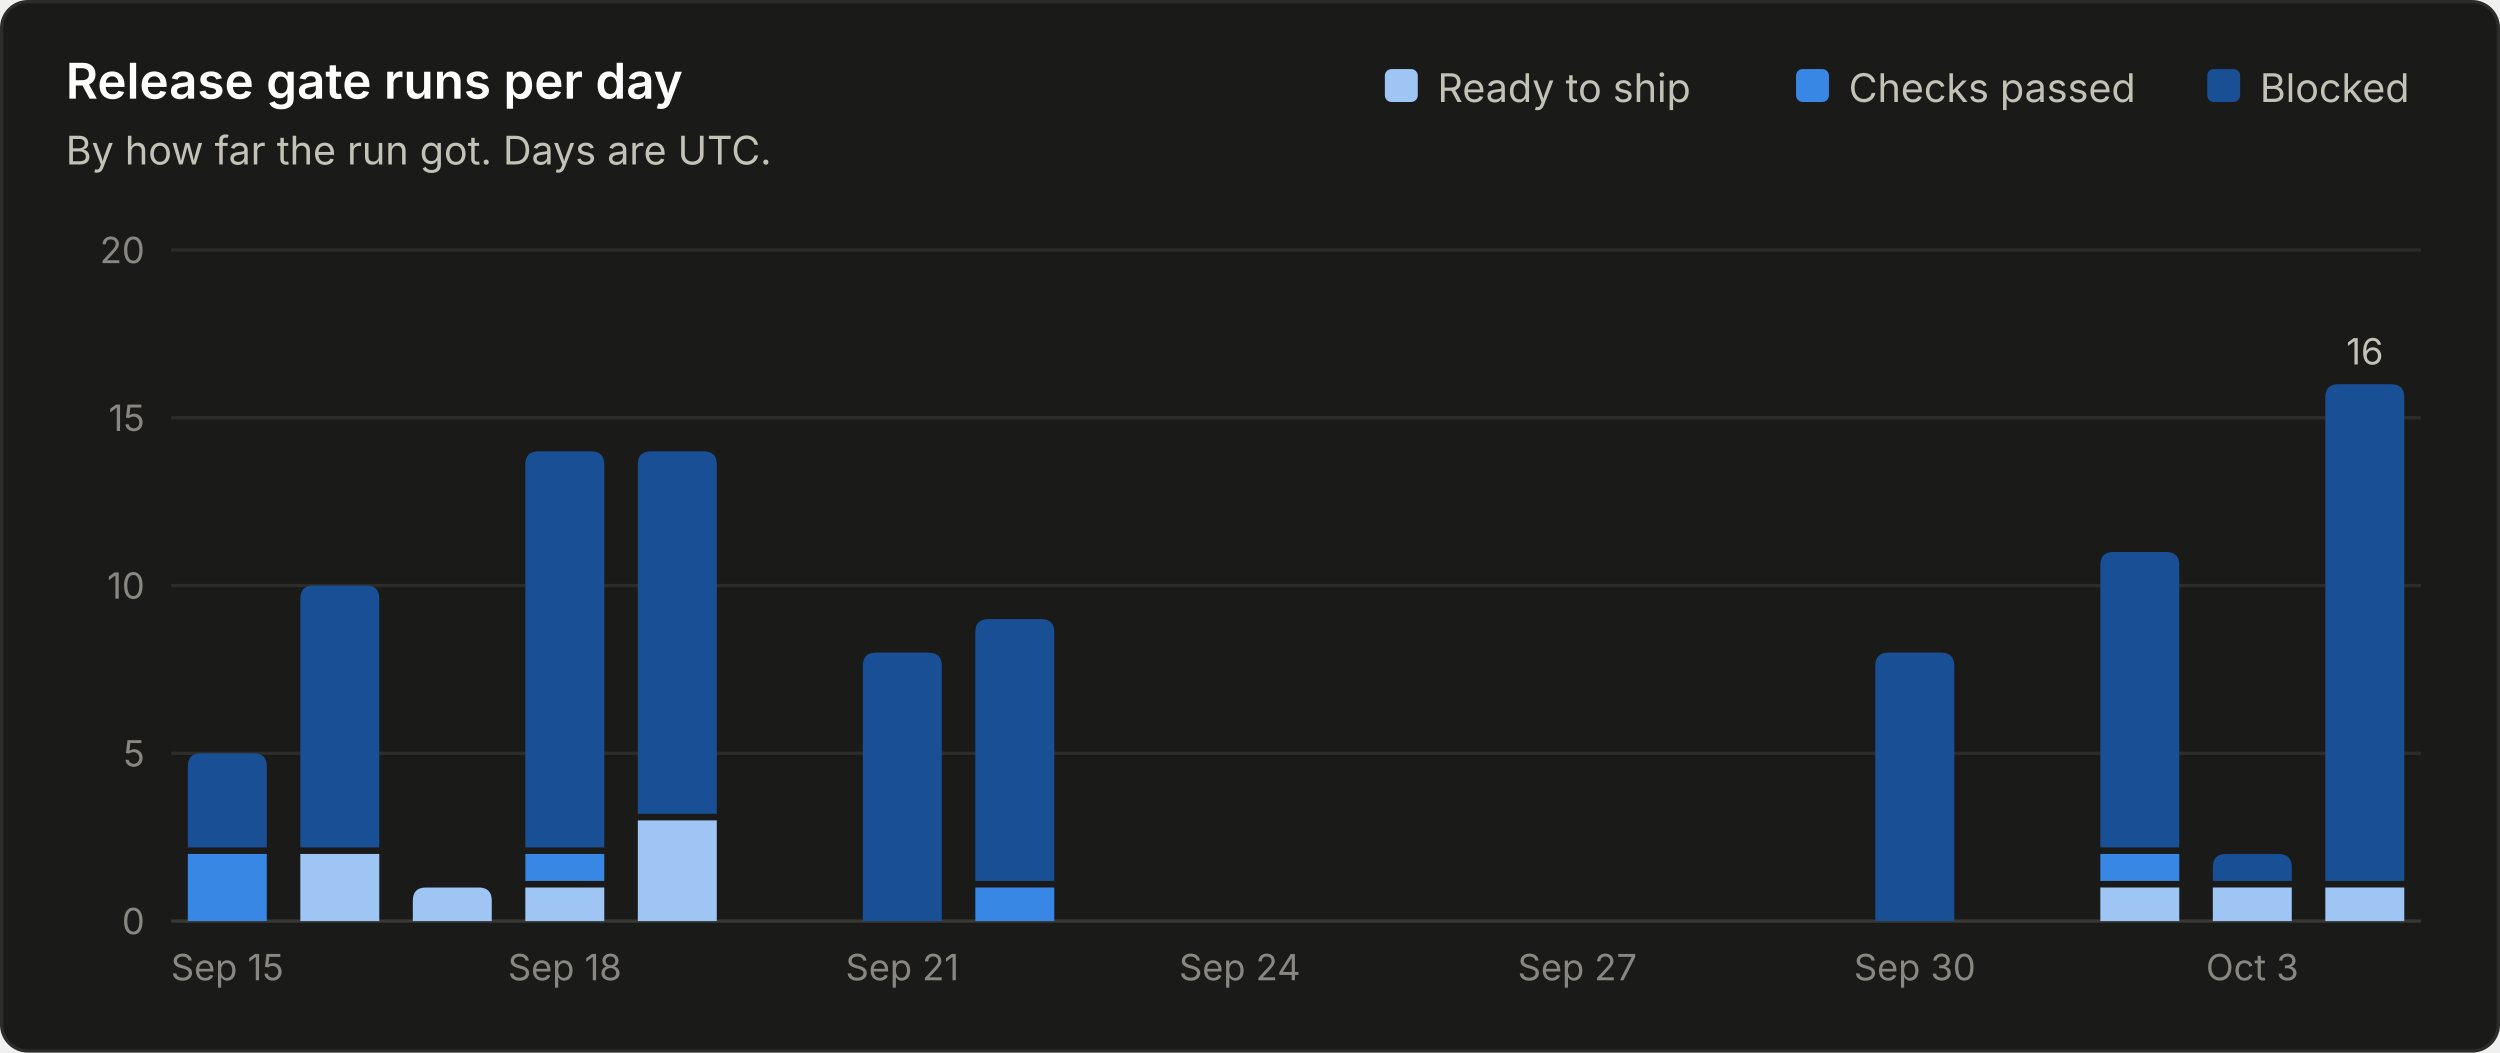
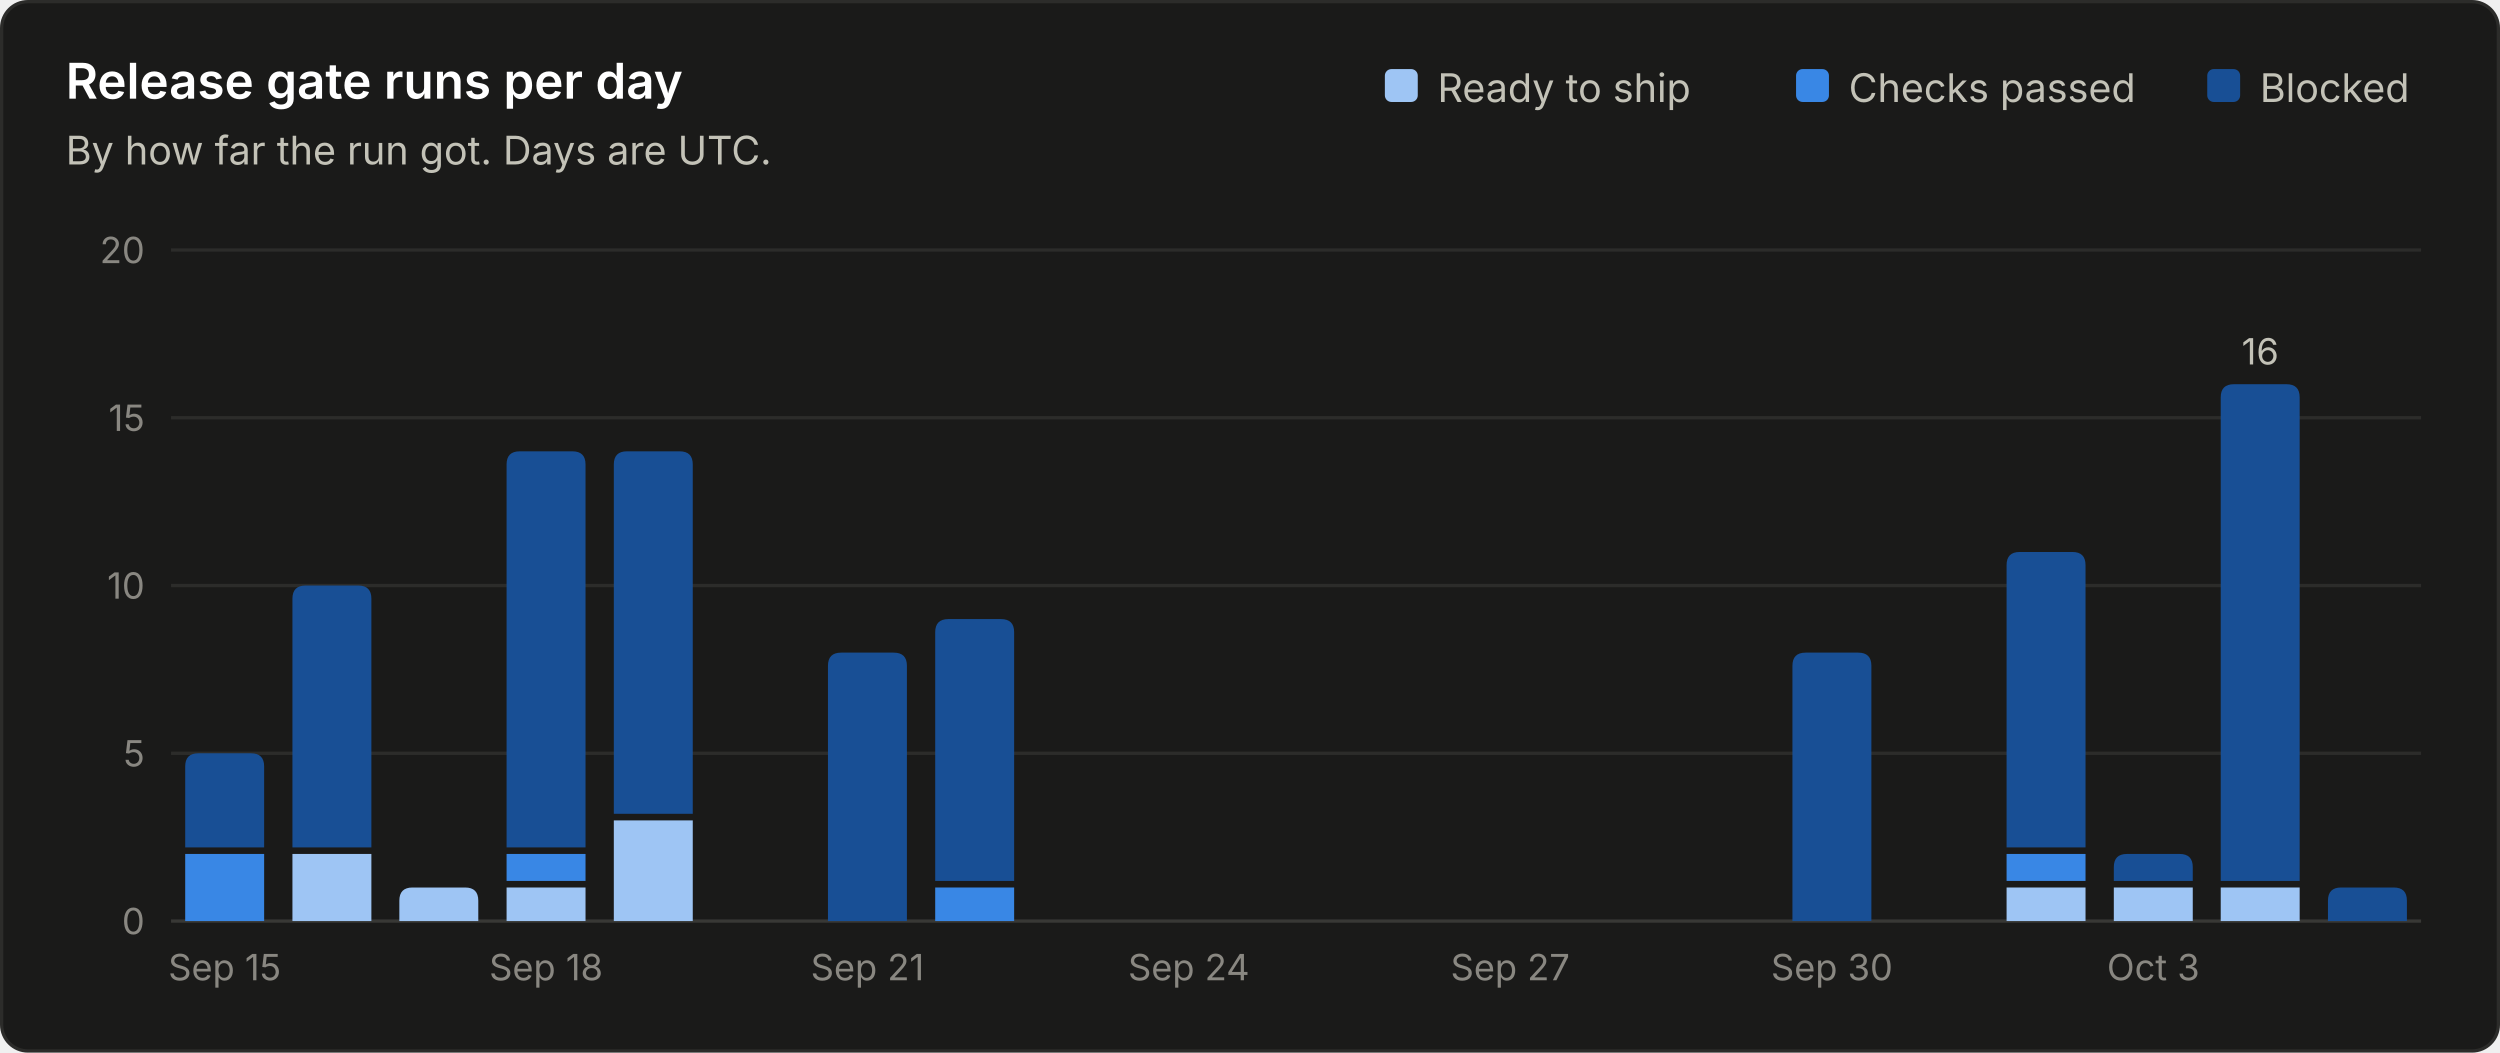
<svg xmlns="http://www.w3.org/2000/svg" viewBox="0 0 760 320" width="760" height="320" role="img" font-family="system-ui, -apple-system, 'Segoe UI', sans-serif">
  <rect x="0.5" y="0.5" width="759" height="319" rx="8" fill="#1a1a19" stroke="#2c2c2a" />
  <text x="20.0" y="30.0" fill="#ffffff" font-size="15" font-weight="600" text-anchor="start">Release gate runs per day</text>
  <text x="20.0" y="50.0" fill="#c3c2b7" font-size="12" font-weight="400" text-anchor="start">By how far the run got. Days are UTC.</text>
  <line x1="52" y1="280.0" x2="736" y2="280.0" stroke="#383835" stroke-width="1" />
  <text x="44.0" y="284.0" fill="#898781" font-size="11" font-weight="400" text-anchor="end">0</text>
  <line x1="52" y1="229.0" x2="736" y2="229.0" stroke="#2c2c2a" stroke-width="1" />
  <text x="44.0" y="233.0" fill="#898781" font-size="11" font-weight="400" text-anchor="end">5</text>
  <line x1="52" y1="178.0" x2="736" y2="178.0" stroke="#2c2c2a" stroke-width="1" />
  <text x="44.0" y="182.0" fill="#898781" font-size="11" font-weight="400" text-anchor="end">10</text>
  <line x1="52" y1="127.0" x2="736" y2="127.0" stroke="#2c2c2a" stroke-width="1" />
  <text x="44.0" y="131.0" fill="#898781" font-size="11" font-weight="400" text-anchor="end">15</text>
  <line x1="52" y1="76.0" x2="736" y2="76.0" stroke="#2c2c2a" stroke-width="1" />
  <text x="44.0" y="80.0" fill="#898781" font-size="11" font-weight="400" text-anchor="end">20</text>
  <text x="687.0" y="31.0" fill="#c3c2b7" font-size="12" font-weight="400" text-anchor="start">Blocked</text>
  <rect x="671.0" y="21" width="10" height="10" rx="2" fill="#184f95" />
  <text x="562.0" y="31.0" fill="#c3c2b7" font-size="12" font-weight="400" text-anchor="start">Checks passed</text>
  <rect x="546.0" y="21" width="10" height="10" rx="2" fill="#3987e5" />
  <text x="437.0" y="31.0" fill="#c3c2b7" font-size="12" font-weight="400" text-anchor="start">Ready to ship</text>
  <rect x="421.0" y="21" width="10" height="10" rx="2" fill="#9ec5f4" />
-   <path d="M57.1 280.0 V259.6 Q57.1 259.6 57.1 259.6 H81.1 Q81.1 259.6 81.1 259.6 V280.0 Z" fill="#3987e5" />
-   <path d="M57.1 257.6 V233.0 Q57.1 229.0 61.1 229.0 H77.1 Q81.1 229.0 81.1 233.0 V257.6 Z" fill="#184f95" />
-   <text x="69.1" y="298.0" fill="#898781" font-size="11" font-weight="400" text-anchor="middle">Sep 15</text>
-   <path d="M91.3 280.0 V259.6 Q91.3 259.6 91.3 259.6 H115.3 Q115.3 259.6 115.3 259.6 V280.0 Z" fill="#9ec5f4" />
-   <path d="M91.3 257.6 V182.0 Q91.3 178.0 95.3 178.0 H111.3 Q115.3 178.0 115.3 182.0 V257.6 Z" fill="#184f95" />
-   <path d="M125.5 280.0 V273.8 Q125.5 269.8 129.5 269.8 H145.5 Q149.5 269.8 149.5 273.8 V280.0 Z" fill="#9ec5f4" />
-   <path d="M159.7 280.0 V269.8 Q159.7 269.8 159.7 269.8 H183.7 Q183.7 269.8 183.7 269.8 V280.0 Z" fill="#9ec5f4" />
-   <path d="M159.7 267.8 V259.6 Q159.7 259.6 159.7 259.6 H183.7 Q183.7 259.6 183.7 259.6 V267.8 Z" fill="#3987e5" />
-   <path d="M159.7 257.6 V141.2 Q159.7 137.2 163.7 137.2 H179.7 Q183.7 137.2 183.7 141.2 V257.6 Z" fill="#184f95" />
-   <text x="171.7" y="298.0" fill="#898781" font-size="11" font-weight="400" text-anchor="middle">Sep 18</text>
-   <path d="M193.9 280.0 V249.4 Q193.9 249.4 193.9 249.4 H217.9 Q217.9 249.4 217.9 249.4 V280.0 Z" fill="#9ec5f4" />
-   <path d="M193.9 247.4 V141.2 Q193.9 137.2 197.9 137.2 H213.9 Q217.9 137.2 217.9 141.2 V247.4 Z" fill="#184f95" />
-   <path d="M262.3 280.0 V202.4 Q262.3 198.4 266.3 198.4 H282.3 Q286.3 198.4 286.3 202.4 V280.0 Z" fill="#184f95" />
-   <text x="274.3" y="298.0" fill="#898781" font-size="11" font-weight="400" text-anchor="middle">Sep 21</text>
-   <path d="M296.5 280.0 V269.8 Q296.5 269.8 296.5 269.8 H320.5 Q320.5 269.8 320.5 269.8 V280.0 Z" fill="#3987e5" />
-   <path d="M296.5 267.8 V192.2 Q296.5 188.2 300.5 188.2 H316.5 Q320.5 188.2 320.5 192.2 V267.8 Z" fill="#184f95" />
-   <text x="376.9" y="298.0" fill="#898781" font-size="11" font-weight="400" text-anchor="middle">Sep 24</text>
-   <text x="479.5" y="298.0" fill="#898781" font-size="11" font-weight="400" text-anchor="middle">Sep 27</text>
-   <path d="M570.1 280.0 V202.4 Q570.1 198.4 574.1 198.4 H590.1 Q594.1 198.4 594.1 202.4 V280.0 Z" fill="#184f95" />
-   <text x="582.1" y="298.0" fill="#898781" font-size="11" font-weight="400" text-anchor="middle">Sep 30</text>
-   <path d="M638.5 280.0 V269.8 Q638.5 269.8 638.5 269.8 H662.5 Q662.5 269.8 662.5 269.8 V280.0 Z" fill="#9ec5f4" />
-   <path d="M638.5 267.8 V259.6 Q638.5 259.6 638.5 259.6 H662.5 Q662.5 259.6 662.5 259.6 V267.8 Z" fill="#3987e5" />
-   <path d="M638.5 257.6 V171.8 Q638.5 167.8 642.5 167.8 H658.5 Q662.5 167.8 662.5 171.8 V257.6 Z" fill="#184f95" />
-   <path d="M672.7 280.0 V269.8 Q672.7 269.8 672.7 269.8 H696.7 Q696.7 269.8 696.7 269.8 V280.0 Z" fill="#9ec5f4" />
-   <path d="M672.7 267.8 V263.6 Q672.7 259.6 676.7 259.6 H692.7 Q696.7 259.6 696.7 263.6 V267.8 Z" fill="#184f95" />
-   <text x="684.7" y="298.0" fill="#898781" font-size="11" font-weight="400" text-anchor="middle">Oct 3</text>
-   <path d="M706.9 280.0 V269.8 Q706.9 269.8 706.9 269.8 H730.9 Q730.9 269.8 730.9 269.8 V280.0 Z" fill="#9ec5f4" />
-   <path d="M706.9 267.8 V120.8 Q706.9 116.8 710.9 116.8 H726.9 Q730.9 116.8 730.9 120.8 V267.8 Z" fill="#184f95" />
-   <text x="718.9" y="110.8" fill="#c3c2b7" font-size="11" font-weight="400" text-anchor="middle">16</text>
+   <path d="M56.3 280.0 V259.6 Q56.3 259.6 56.3 259.6 H80.3 Q80.3 259.6 80.3 259.6 V280.0 Z" fill="#3987e5" />
+   <path d="M56.3 257.6 V233.0 Q56.3 229.0 60.3 229.0 H76.3 Q80.3 229.0 80.3 233.0 V257.6 Z" fill="#184f95" />
+   <text x="68.3" y="298.0" fill="#898781" font-size="11" font-weight="400" text-anchor="middle">Sep 15</text>
+   <path d="M88.9 280.0 V259.6 Q88.9 259.6 88.9 259.6 H112.9 Q112.9 259.6 112.9 259.6 V280.0 Z" fill="#9ec5f4" />
+   <path d="M88.9 257.6 V182.0 Q88.9 178.0 92.9 178.0 H108.9 Q112.9 178.0 112.9 182.0 V257.6 Z" fill="#184f95" />
+   <path d="M121.4 280.0 V273.8 Q121.4 269.8 125.4 269.8 H141.4 Q145.4 269.8 145.4 273.8 V280.0 Z" fill="#9ec5f4" />
+   <path d="M154.0 280.0 V269.8 Q154.0 269.8 154.0 269.8 H178.0 Q178.0 269.8 178.0 269.8 V280.0 Z" fill="#9ec5f4" />
+   <path d="M154.0 267.8 V259.6 Q154.0 259.6 154.0 259.6 H178.0 Q178.0 259.6 178.0 259.6 V267.8 Z" fill="#3987e5" />
+   <path d="M154.0 257.6 V141.2 Q154.0 137.2 158.0 137.2 H174.0 Q178.0 137.2 178.0 141.2 V257.6 Z" fill="#184f95" />
+   <text x="166.0" y="298.0" fill="#898781" font-size="11" font-weight="400" text-anchor="middle">Sep 18</text>
+   <path d="M186.6 280.0 V249.4 Q186.6 249.4 186.6 249.4 H210.6 Q210.6 249.4 210.6 249.4 V280.0 Z" fill="#9ec5f4" />
+   <path d="M186.6 247.4 V141.2 Q186.6 137.2 190.6 137.2 H206.6 Q210.6 137.2 210.6 141.2 V247.4 Z" fill="#184f95" />
+   <path d="M251.7 280.0 V202.4 Q251.7 198.4 255.7 198.4 H271.7 Q275.7 198.4 275.7 202.4 V280.0 Z" fill="#184f95" />
+   <text x="263.7" y="298.0" fill="#898781" font-size="11" font-weight="400" text-anchor="middle">Sep 21</text>
+   <path d="M284.3 280.0 V269.8 Q284.3 269.8 284.3 269.8 H308.3 Q308.3 269.8 308.3 269.8 V280.0 Z" fill="#3987e5" />
+   <path d="M284.3 267.8 V192.2 Q284.3 188.2 288.3 188.2 H304.3 Q308.3 188.2 308.3 192.2 V267.8 Z" fill="#184f95" />
+   <text x="361.4" y="298.0" fill="#898781" font-size="11" font-weight="400" text-anchor="middle">Sep 24</text>
+   <text x="459.1" y="298.0" fill="#898781" font-size="11" font-weight="400" text-anchor="middle">Sep 27</text>
+   <path d="M544.9 280.0 V202.4 Q544.9 198.4 548.9 198.4 H564.9 Q568.9 198.4 568.9 202.4 V280.0 Z" fill="#184f95" />
+   <text x="556.9" y="298.0" fill="#898781" font-size="11" font-weight="400" text-anchor="middle">Sep 30</text>
+   <path d="M610.0 280.0 V269.8 Q610.0 269.8 610.0 269.8 H634.0 Q634.0 269.8 634.0 269.8 V280.0 Z" fill="#9ec5f4" />
+   <path d="M610.0 267.8 V259.6 Q610.0 259.6 610.0 259.6 H634.0 Q634.0 259.6 634.0 259.6 V267.8 Z" fill="#3987e5" />
+   <path d="M610.0 257.6 V171.8 Q610.0 167.8 614.0 167.8 H630.0 Q634.0 167.8 634.0 171.8 V257.6 Z" fill="#184f95" />
+   <path d="M642.6 280.0 V269.8 Q642.6 269.8 642.6 269.8 H666.6 Q666.6 269.8 666.6 269.8 V280.0 Z" fill="#9ec5f4" />
+   <path d="M642.6 267.8 V263.6 Q642.6 259.6 646.6 259.6 H662.6 Q666.6 259.6 666.6 263.6 V267.8 Z" fill="#184f95" />
+   <text x="654.6" y="298.0" fill="#898781" font-size="11" font-weight="400" text-anchor="middle">Oct 3</text>
+   <path d="M675.1 280.0 V269.8 Q675.1 269.8 675.1 269.8 H699.1 Q699.1 269.8 699.1 269.8 V280.0 Z" fill="#9ec5f4" />
+   <path d="M675.1 267.8 V120.8 Q675.1 116.8 679.1 116.8 H695.1 Q699.1 116.8 699.1 120.8 V267.8 Z" fill="#184f95" />
+   <text x="687.1" y="110.8" fill="#c3c2b7" font-size="11" font-weight="400" text-anchor="middle">16</text>
+   <path d="M707.7 280.0 V273.8 Q707.7 269.8 711.7 269.8 H727.7 Q731.7 269.8 731.7 273.8 V280.0 Z" fill="#184f95" />
</svg>
